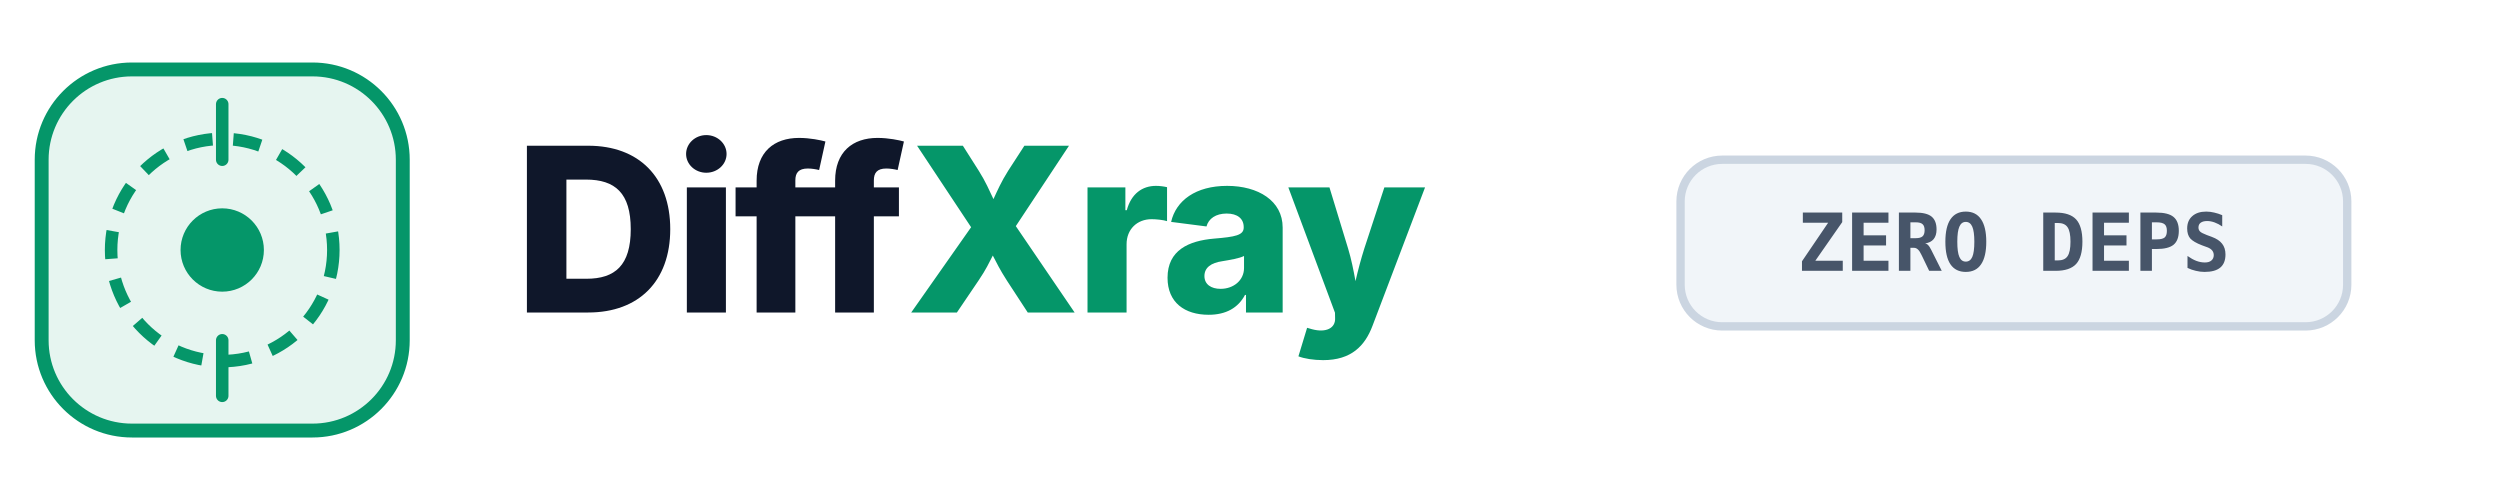
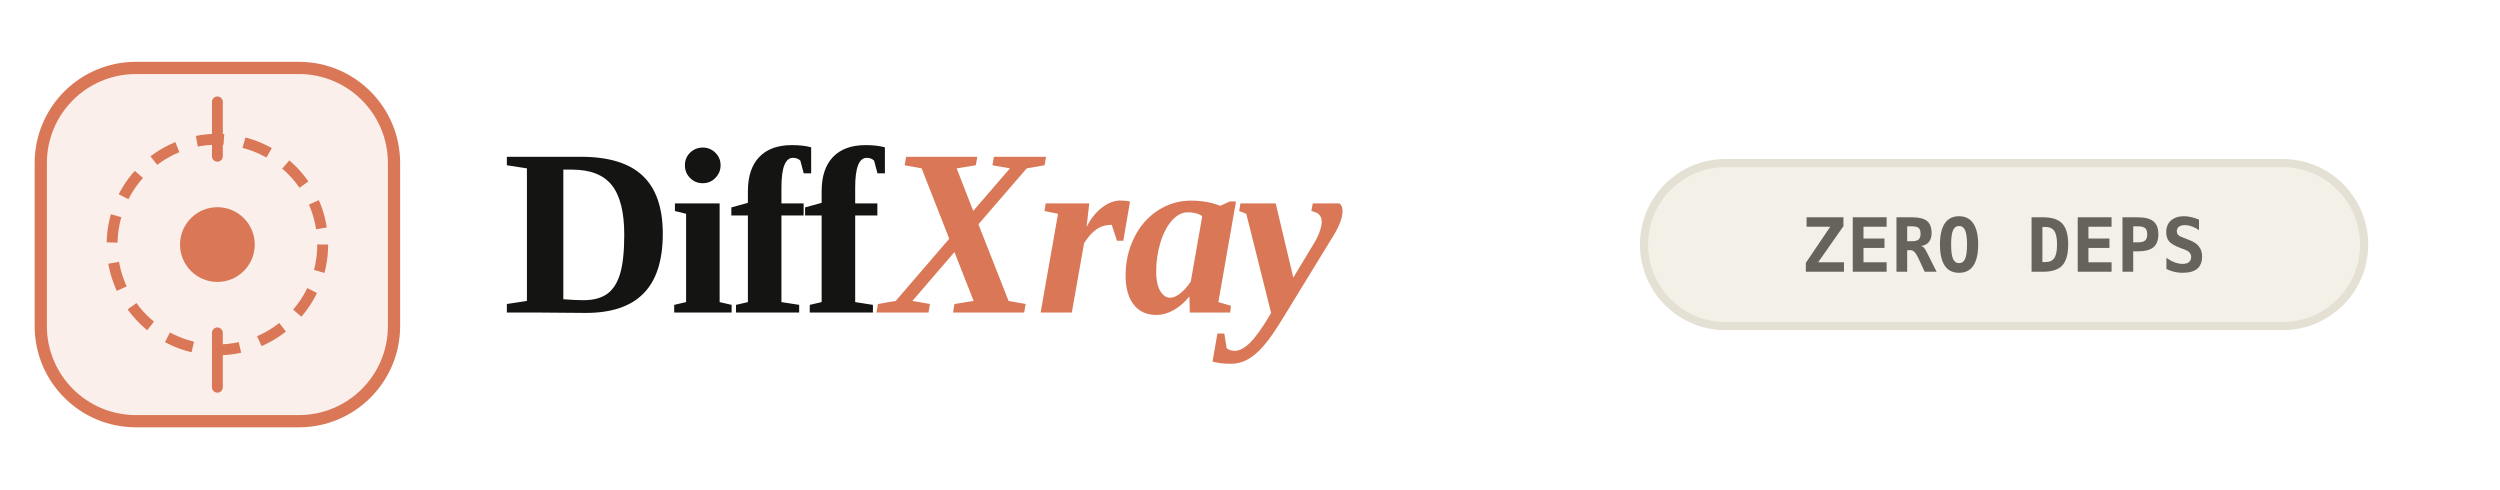
- <svg xmlns="http://www.w3.org/2000/svg" viewBox="0 0 360 72" width="360" height="72" role="img" aria-label="DiffXray">
-   <rect x="6" y="10" width="52" height="52" rx="13" fill="#059669" fill-opacity="0.10" stroke="#059669" stroke-width="2" />
-   <circle cx="32" cy="36" r="16" fill="none" stroke="#059669" stroke-width="1.8" stroke-dasharray="4 3" />
-   <circle cx="32" cy="36" r="6" fill="#059669" />
-   <line x1="32" y1="15" x2="32" y2="23" stroke="#059669" stroke-width="1.8" stroke-linecap="round" />
-   <line x1="32" y1="49" x2="32" y2="57" stroke="#059669" stroke-width="1.8" stroke-linecap="round" />
-   <text x="74" y="45" font-family="-apple-system, BlinkMacSystemFont, 'Segoe UI', Inter, Helvetica, Arial, sans-serif" font-size="33" font-weight="800" letter-spacing="-0.8" fill="#0f172a">Diff<tspan fill="#059669">Xray</tspan>
+ <svg xmlns="http://www.w3.org/2000/svg" viewBox="0 0 368 72" width="368" height="72" role="img" aria-label="DiffXray">
+   <rect x="6" y="10" width="52" height="52" rx="14" fill="#D97757" fill-opacity="0.12" stroke="#D97757" stroke-width="1.8" />
+   <circle cx="32" cy="36" r="15.5" fill="none" stroke="#D97757" stroke-width="1.6" stroke-dasharray="4 3" />
+   <circle cx="32" cy="36" r="5.5" fill="#D97757" />
+   <line x1="32" y1="15" x2="32" y2="23" stroke="#D97757" stroke-width="1.6" stroke-linecap="round" />
+   <line x1="32" y1="49" x2="32" y2="57" stroke="#D97757" stroke-width="1.6" stroke-linecap="round" />
+   <text x="74" y="46" font-family="Georgia, 'Newsreader', 'Times New Roman', serif" font-size="35" font-weight="600" letter-spacing="-0.8" fill="#141413">Diff<tspan fill="#D97757" font-style="italic">Xray</tspan>
  </text>
-   <rect x="242" y="23" width="96" height="24" rx="6" fill="#f1f5f9" stroke="#cbd5e1" stroke-width="1.2" />
-   <text x="290" y="39" text-anchor="middle" font-family="ui-monospace, SFMono-Regular, Menlo, Consolas, monospace" font-size="11.5" font-weight="600" fill="#475569">ZERO DEPS</text>
+   <rect x="242" y="24" width="106" height="24" rx="12" fill="#F3F0E8" stroke="#E4E0D4" stroke-width="1.2" />
+   <text x="295" y="40" text-anchor="middle" font-family="ui-monospace, SFMono-Regular, Menlo, Consolas, monospace" font-size="11" font-weight="600" fill="#66635B">ZERO DEPS</text>
</svg>
